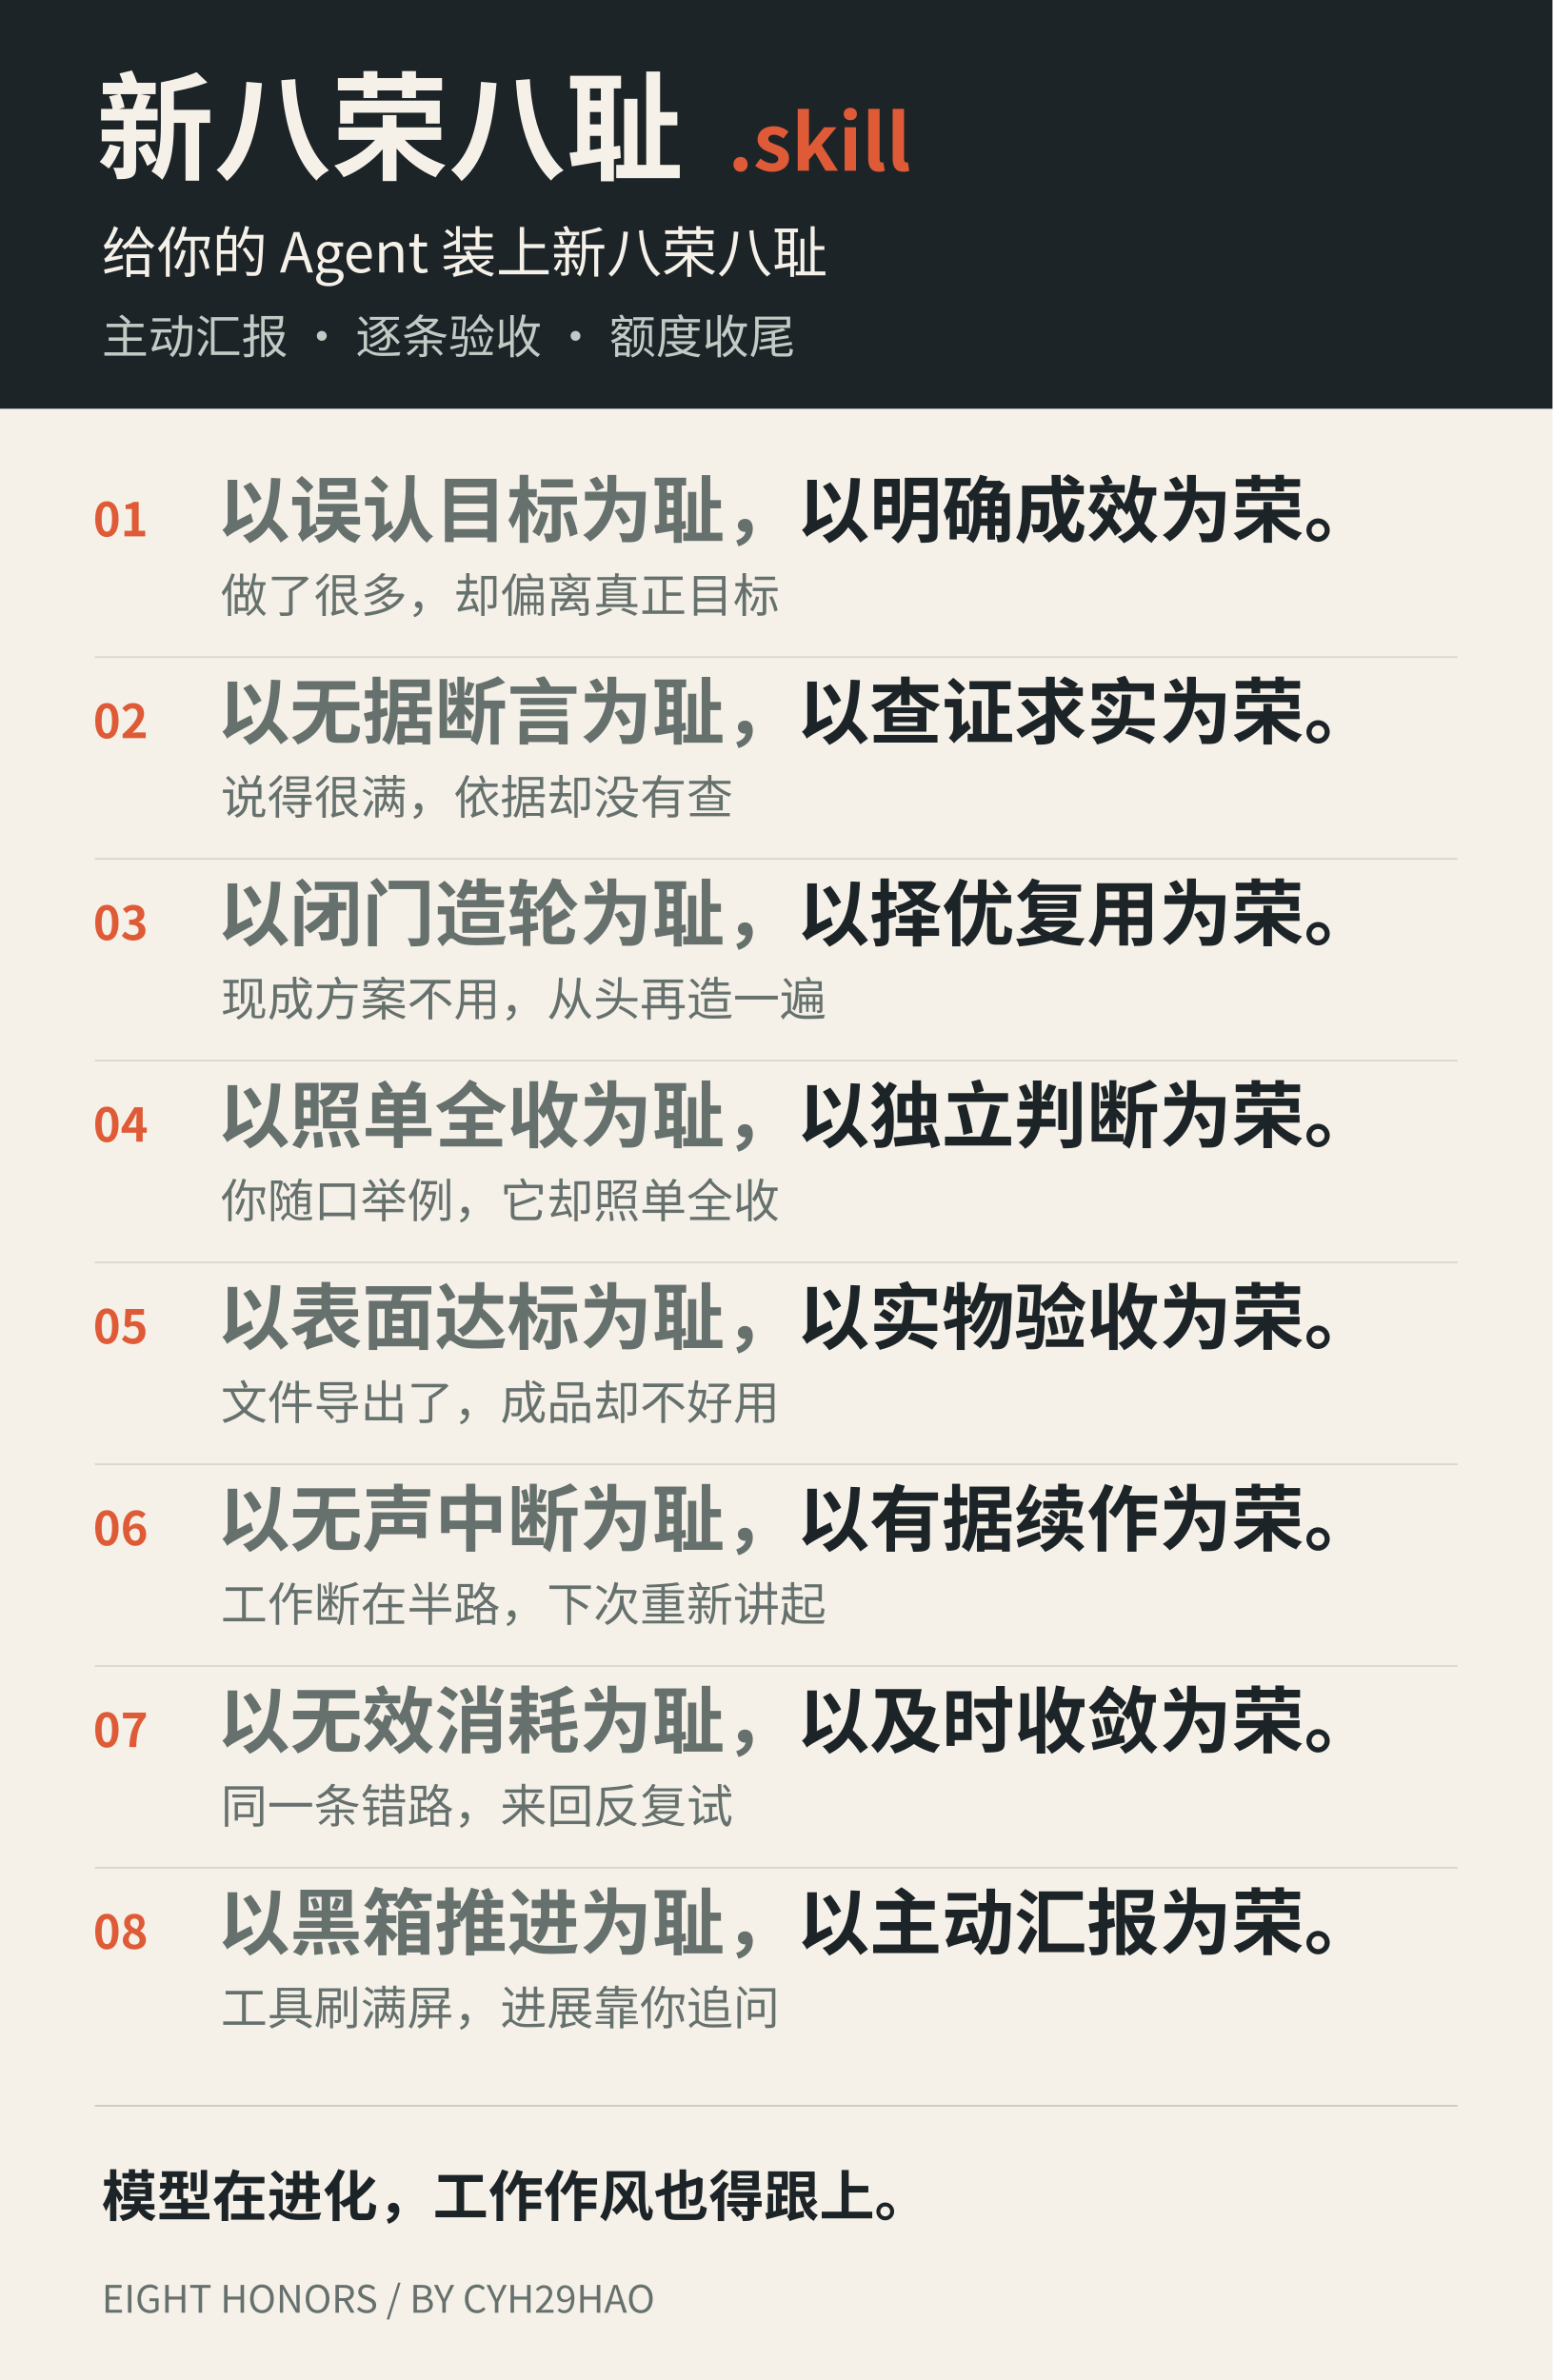
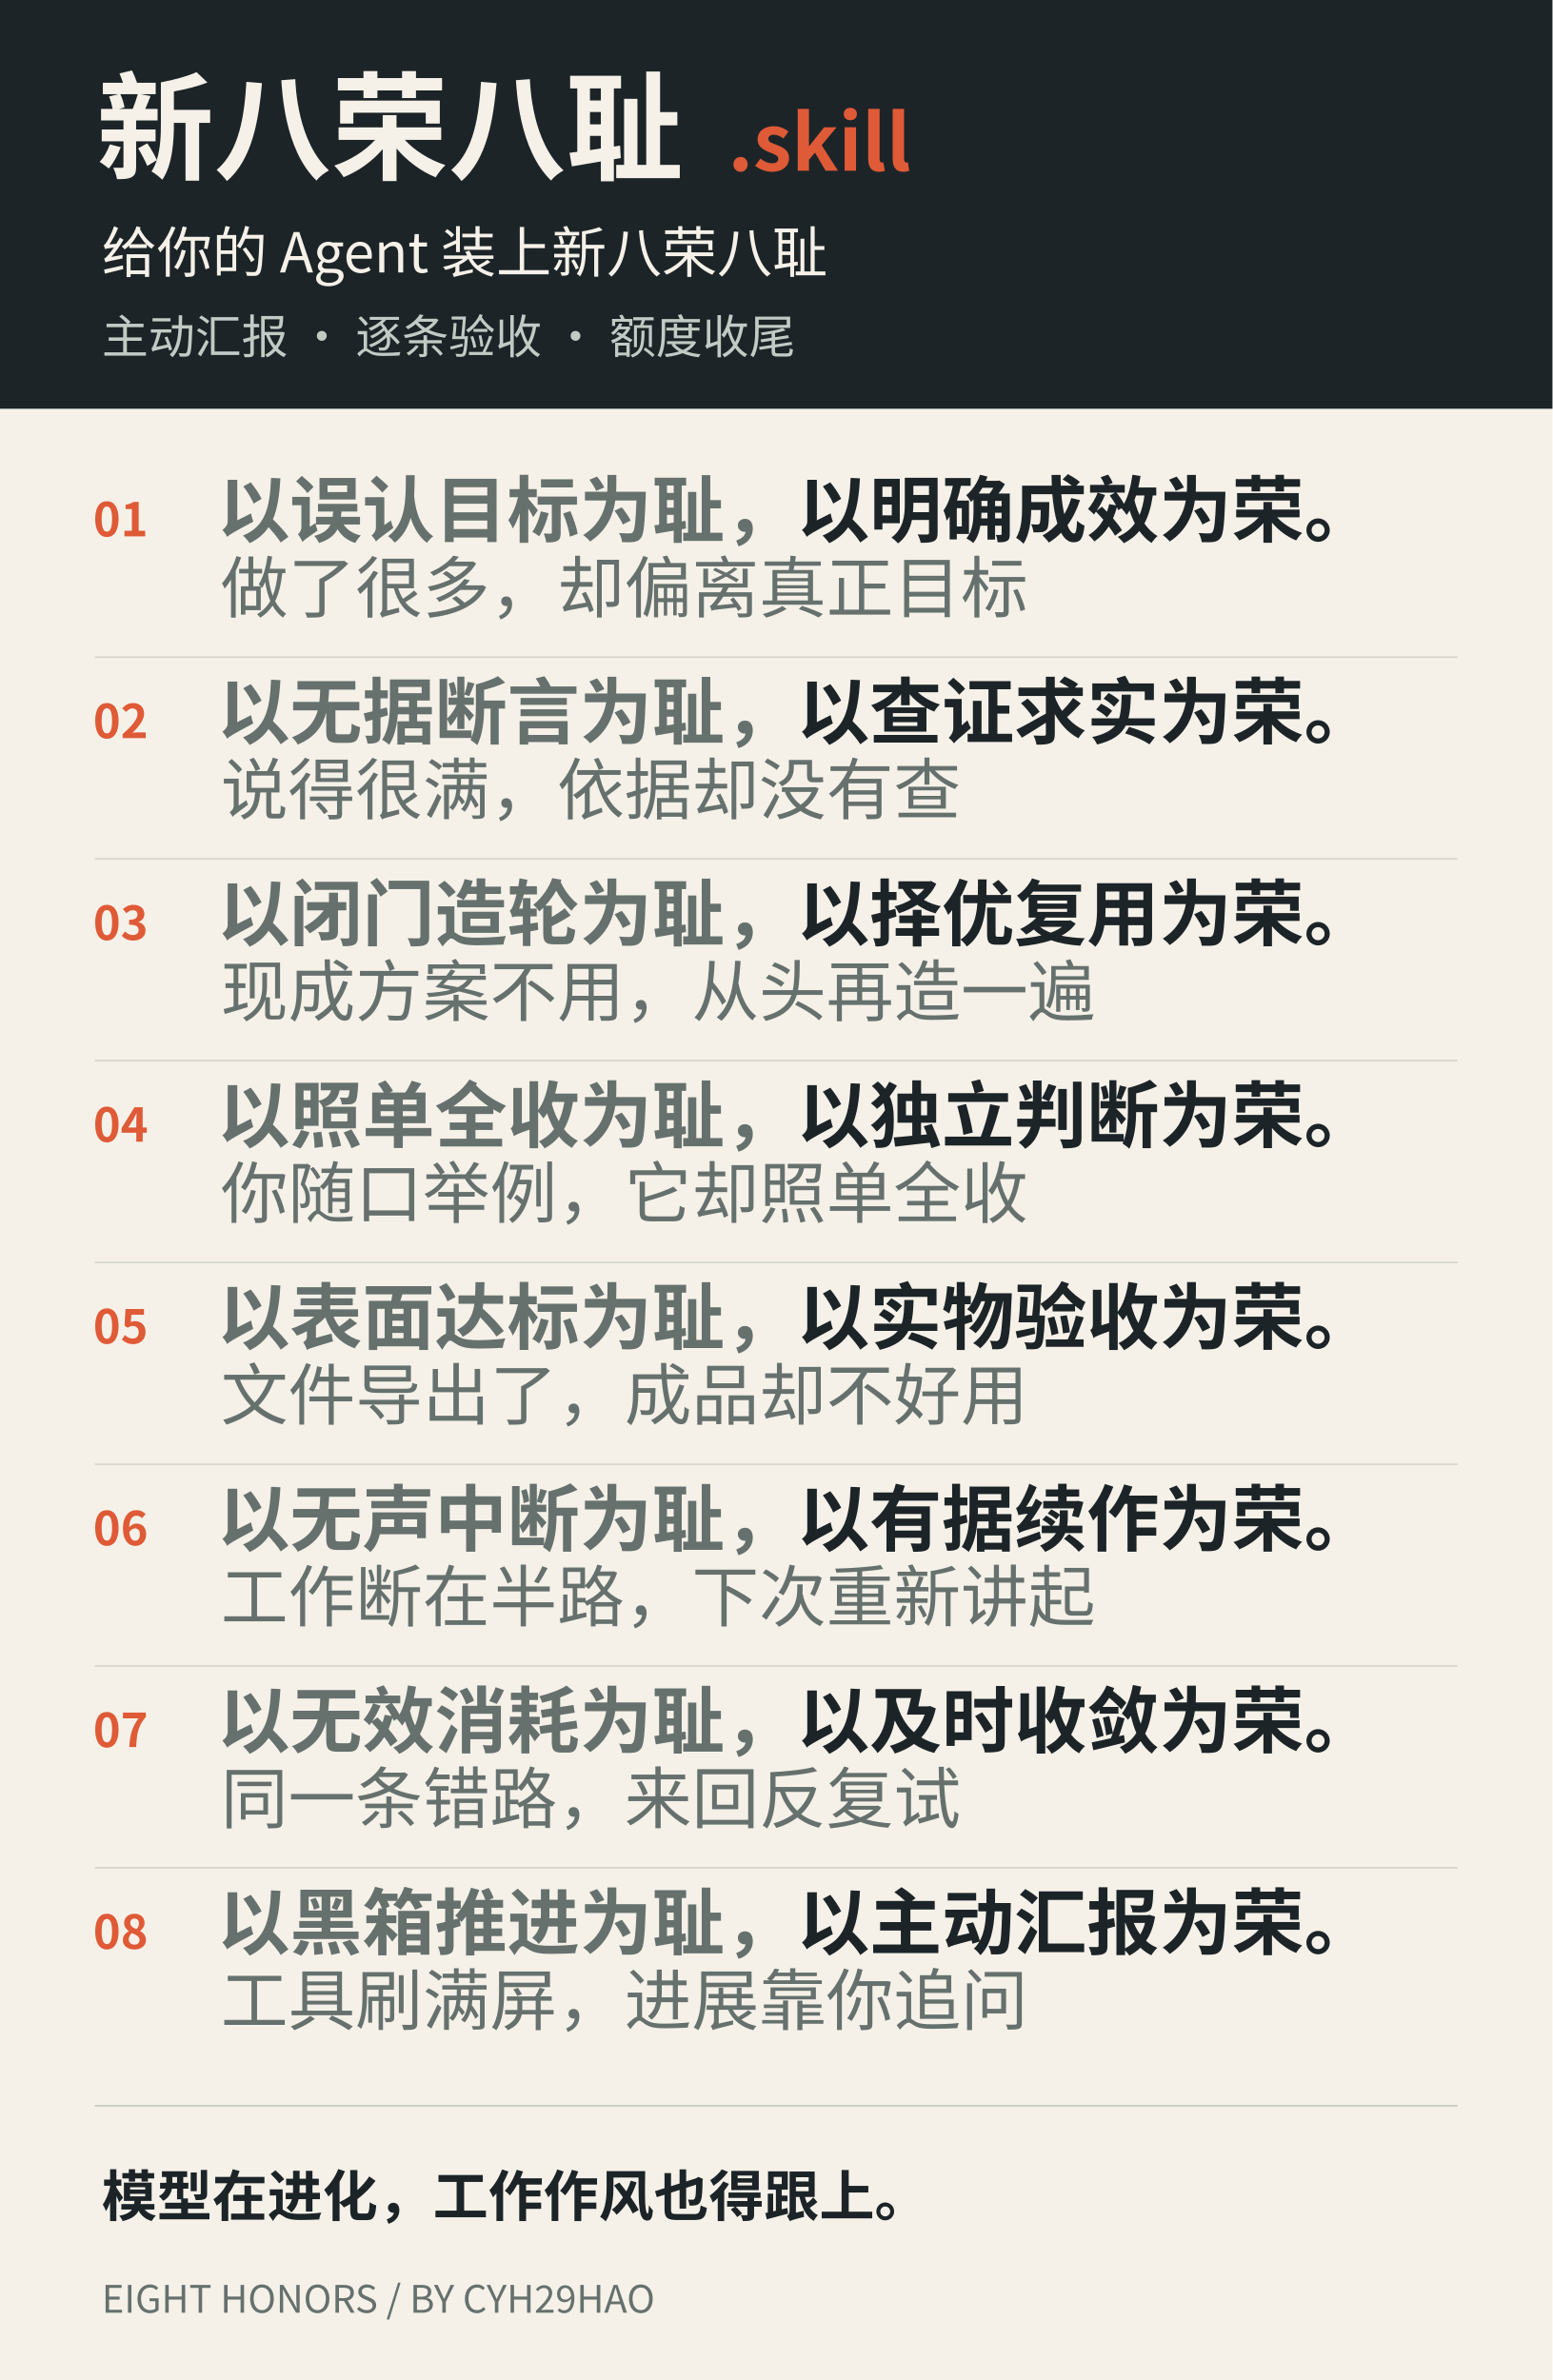
<svg xmlns="http://www.w3.org/2000/svg" width="900" height="1380" viewBox="0 0 900 1380" role="img">
  <rect width="900" height="1380" fill="#f5f1e8" />
  <rect width="900" height="237" fill="#1c2428" />
  <text x="56" y="99" font-family="'Microsoft YaHei','PingFang SC','Noto Sans CJK SC',sans-serif" font-size="68" font-weight="800" fill="#f5f1e8">新八荣八耻</text>
  <text x="422" y="99" font-family="'Microsoft YaHei','PingFang SC','Noto Sans CJK SC',sans-serif" font-size="45" font-weight="600" fill="#df5a36">.skill</text>
  <text x="59" y="158" font-family="'Microsoft YaHei','PingFang SC','Noto Sans CJK SC',sans-serif" font-size="32" font-weight="400" fill="#f5f1e8">给你的 Agent 装上新八荣八耻</text>
  <text x="59" y="205" font-family="'Microsoft YaHei','PingFang SC','Noto Sans CJK SC',sans-serif" font-size="27" font-weight="400" fill="#c1cac4">主动汇报 · 逐条验收 · 额度收尾</text>
  <text x="54" y="311" font-family="'Microsoft YaHei','PingFang SC','Noto Sans CJK SC',sans-serif" font-size="27" font-weight="700" fill="#df5a36">01</text>
  <text x="126" y="311" font-family="'Microsoft YaHei','PingFang SC','Noto Sans CJK SC',sans-serif" font-size="42" font-weight="600" fill="#66716e">以误认目标为耻，</text>
  <text x="462" y="311" font-family="'Microsoft YaHei','PingFang SC','Noto Sans CJK SC',sans-serif" font-size="42" font-weight="800" fill="#1c2428">以明确成效为荣。</text>
-   <text x="128" y="355" font-family="'Microsoft YaHei','PingFang SC','Noto Sans CJK SC',sans-serif" font-size="27" font-weight="400" fill="#66716e">做了很多，却偏离真正目标</text>
+   <text x="128" y="355" font-family="'Microsoft YaHei','PingFang SC','Noto Sans CJK SC',sans-serif" font-size="39" font-weight="400" fill="#66716e">做了很多，却偏离真正目标</text>
  <line x1="55" y1="381" x2="845" y2="381" stroke="#d8d6cd" />
  <text x="54" y="428" font-family="'Microsoft YaHei','PingFang SC','Noto Sans CJK SC',sans-serif" font-size="27" font-weight="700" fill="#df5a36">02</text>
  <text x="126" y="428" font-family="'Microsoft YaHei','PingFang SC','Noto Sans CJK SC',sans-serif" font-size="42" font-weight="600" fill="#66716e">以无据断言为耻，</text>
  <text x="462" y="428" font-family="'Microsoft YaHei','PingFang SC','Noto Sans CJK SC',sans-serif" font-size="42" font-weight="800" fill="#1c2428">以查证求实为荣。</text>
-   <text x="128" y="472" font-family="'Microsoft YaHei','PingFang SC','Noto Sans CJK SC',sans-serif" font-size="27" font-weight="400" fill="#66716e">说得很满，依据却没有查</text>
+   <text x="128" y="472" font-family="'Microsoft YaHei','PingFang SC','Noto Sans CJK SC',sans-serif" font-size="39" font-weight="400" fill="#66716e">说得很满，依据却没有查</text>
  <line x1="55" y1="498" x2="845" y2="498" stroke="#d8d6cd" />
  <text x="54" y="545" font-family="'Microsoft YaHei','PingFang SC','Noto Sans CJK SC',sans-serif" font-size="27" font-weight="700" fill="#df5a36">03</text>
  <text x="126" y="545" font-family="'Microsoft YaHei','PingFang SC','Noto Sans CJK SC',sans-serif" font-size="42" font-weight="600" fill="#66716e">以闭门造轮为耻，</text>
  <text x="462" y="545" font-family="'Microsoft YaHei','PingFang SC','Noto Sans CJK SC',sans-serif" font-size="42" font-weight="800" fill="#1c2428">以择优复用为荣。</text>
-   <text x="128" y="589" font-family="'Microsoft YaHei','PingFang SC','Noto Sans CJK SC',sans-serif" font-size="27" font-weight="400" fill="#66716e">现成方案不用，从头再造一遍</text>
+   <text x="128" y="589" font-family="'Microsoft YaHei','PingFang SC','Noto Sans CJK SC',sans-serif" font-size="39" font-weight="400" fill="#66716e">现成方案不用，从头再造一遍</text>
  <line x1="55" y1="615" x2="845" y2="615" stroke="#d8d6cd" />
  <text x="54" y="662" font-family="'Microsoft YaHei','PingFang SC','Noto Sans CJK SC',sans-serif" font-size="27" font-weight="700" fill="#df5a36">04</text>
  <text x="126" y="662" font-family="'Microsoft YaHei','PingFang SC','Noto Sans CJK SC',sans-serif" font-size="42" font-weight="600" fill="#66716e">以照单全收为耻，</text>
  <text x="462" y="662" font-family="'Microsoft YaHei','PingFang SC','Noto Sans CJK SC',sans-serif" font-size="42" font-weight="800" fill="#1c2428">以独立判断为荣。</text>
-   <text x="128" y="706" font-family="'Microsoft YaHei','PingFang SC','Noto Sans CJK SC',sans-serif" font-size="27" font-weight="400" fill="#66716e">你随口举例，它却照单全收</text>
+   <text x="128" y="706" font-family="'Microsoft YaHei','PingFang SC','Noto Sans CJK SC',sans-serif" font-size="39" font-weight="400" fill="#66716e">你随口举例，它却照单全收</text>
  <line x1="55" y1="732" x2="845" y2="732" stroke="#d8d6cd" />
  <text x="54" y="779" font-family="'Microsoft YaHei','PingFang SC','Noto Sans CJK SC',sans-serif" font-size="27" font-weight="700" fill="#df5a36">05</text>
  <text x="126" y="779" font-family="'Microsoft YaHei','PingFang SC','Noto Sans CJK SC',sans-serif" font-size="42" font-weight="600" fill="#66716e">以表面达标为耻，</text>
  <text x="462" y="779" font-family="'Microsoft YaHei','PingFang SC','Noto Sans CJK SC',sans-serif" font-size="42" font-weight="800" fill="#1c2428">以实物验收为荣。</text>
-   <text x="128" y="823" font-family="'Microsoft YaHei','PingFang SC','Noto Sans CJK SC',sans-serif" font-size="27" font-weight="400" fill="#66716e">文件导出了，成品却不好用</text>
+   <text x="128" y="823" font-family="'Microsoft YaHei','PingFang SC','Noto Sans CJK SC',sans-serif" font-size="39" font-weight="400" fill="#66716e">文件导出了，成品却不好用</text>
  <line x1="55" y1="849" x2="845" y2="849" stroke="#d8d6cd" />
  <text x="54" y="896" font-family="'Microsoft YaHei','PingFang SC','Noto Sans CJK SC',sans-serif" font-size="27" font-weight="700" fill="#df5a36">06</text>
  <text x="126" y="896" font-family="'Microsoft YaHei','PingFang SC','Noto Sans CJK SC',sans-serif" font-size="42" font-weight="600" fill="#66716e">以无声中断为耻，</text>
  <text x="462" y="896" font-family="'Microsoft YaHei','PingFang SC','Noto Sans CJK SC',sans-serif" font-size="42" font-weight="800" fill="#1c2428">以有据续作为荣。</text>
-   <text x="128" y="940" font-family="'Microsoft YaHei','PingFang SC','Noto Sans CJK SC',sans-serif" font-size="27" font-weight="400" fill="#66716e">工作断在半路，下次重新讲起</text>
+   <text x="128" y="940" font-family="'Microsoft YaHei','PingFang SC','Noto Sans CJK SC',sans-serif" font-size="39" font-weight="400" fill="#66716e">工作断在半路，下次重新讲起</text>
  <line x1="55" y1="966" x2="845" y2="966" stroke="#d8d6cd" />
  <text x="54" y="1013" font-family="'Microsoft YaHei','PingFang SC','Noto Sans CJK SC',sans-serif" font-size="27" font-weight="700" fill="#df5a36">07</text>
  <text x="126" y="1013" font-family="'Microsoft YaHei','PingFang SC','Noto Sans CJK SC',sans-serif" font-size="42" font-weight="600" fill="#66716e">以无效消耗为耻，</text>
  <text x="462" y="1013" font-family="'Microsoft YaHei','PingFang SC','Noto Sans CJK SC',sans-serif" font-size="42" font-weight="800" fill="#1c2428">以及时收敛为荣。</text>
-   <text x="128" y="1057" font-family="'Microsoft YaHei','PingFang SC','Noto Sans CJK SC',sans-serif" font-size="27" font-weight="400" fill="#66716e">同一条错路，来回反复试</text>
+   <text x="128" y="1057" font-family="'Microsoft YaHei','PingFang SC','Noto Sans CJK SC',sans-serif" font-size="39" font-weight="400" fill="#66716e">同一条错路，来回反复试</text>
  <line x1="55" y1="1083" x2="845" y2="1083" stroke="#d8d6cd" />
  <text x="54" y="1130" font-family="'Microsoft YaHei','PingFang SC','Noto Sans CJK SC',sans-serif" font-size="27" font-weight="700" fill="#df5a36">08</text>
  <text x="126" y="1130" font-family="'Microsoft YaHei','PingFang SC','Noto Sans CJK SC',sans-serif" font-size="42" font-weight="600" fill="#66716e">以黑箱推进为耻，</text>
  <text x="462" y="1130" font-family="'Microsoft YaHei','PingFang SC','Noto Sans CJK SC',sans-serif" font-size="42" font-weight="800" fill="#1c2428">以主动汇报为荣。</text>
-   <text x="128" y="1174" font-family="'Microsoft YaHei','PingFang SC','Noto Sans CJK SC',sans-serif" font-size="27" font-weight="400" fill="#66716e">工具刷满屏，进展靠你追问</text>
+   <text x="128" y="1174" font-family="'Microsoft YaHei','PingFang SC','Noto Sans CJK SC',sans-serif" font-size="39" font-weight="400" fill="#66716e">工具刷满屏，进展靠你追问</text>
  <line x1="55" y1="1221" x2="845" y2="1221" stroke="#c8cbc0" />
  <text x="59" y="1285" font-family="'Microsoft YaHei','PingFang SC','Noto Sans CJK SC',sans-serif" font-size="32" font-weight="600" fill="#1c2428">模型在进化，工作作风也得跟上。</text>
  <text x="59" y="1341" font-family="'Microsoft YaHei','PingFang SC','Noto Sans CJK SC',sans-serif" font-size="22" font-weight="400" fill="#66716e">EIGHT HONORS  /  BY CYH29HAO</text>
</svg>
